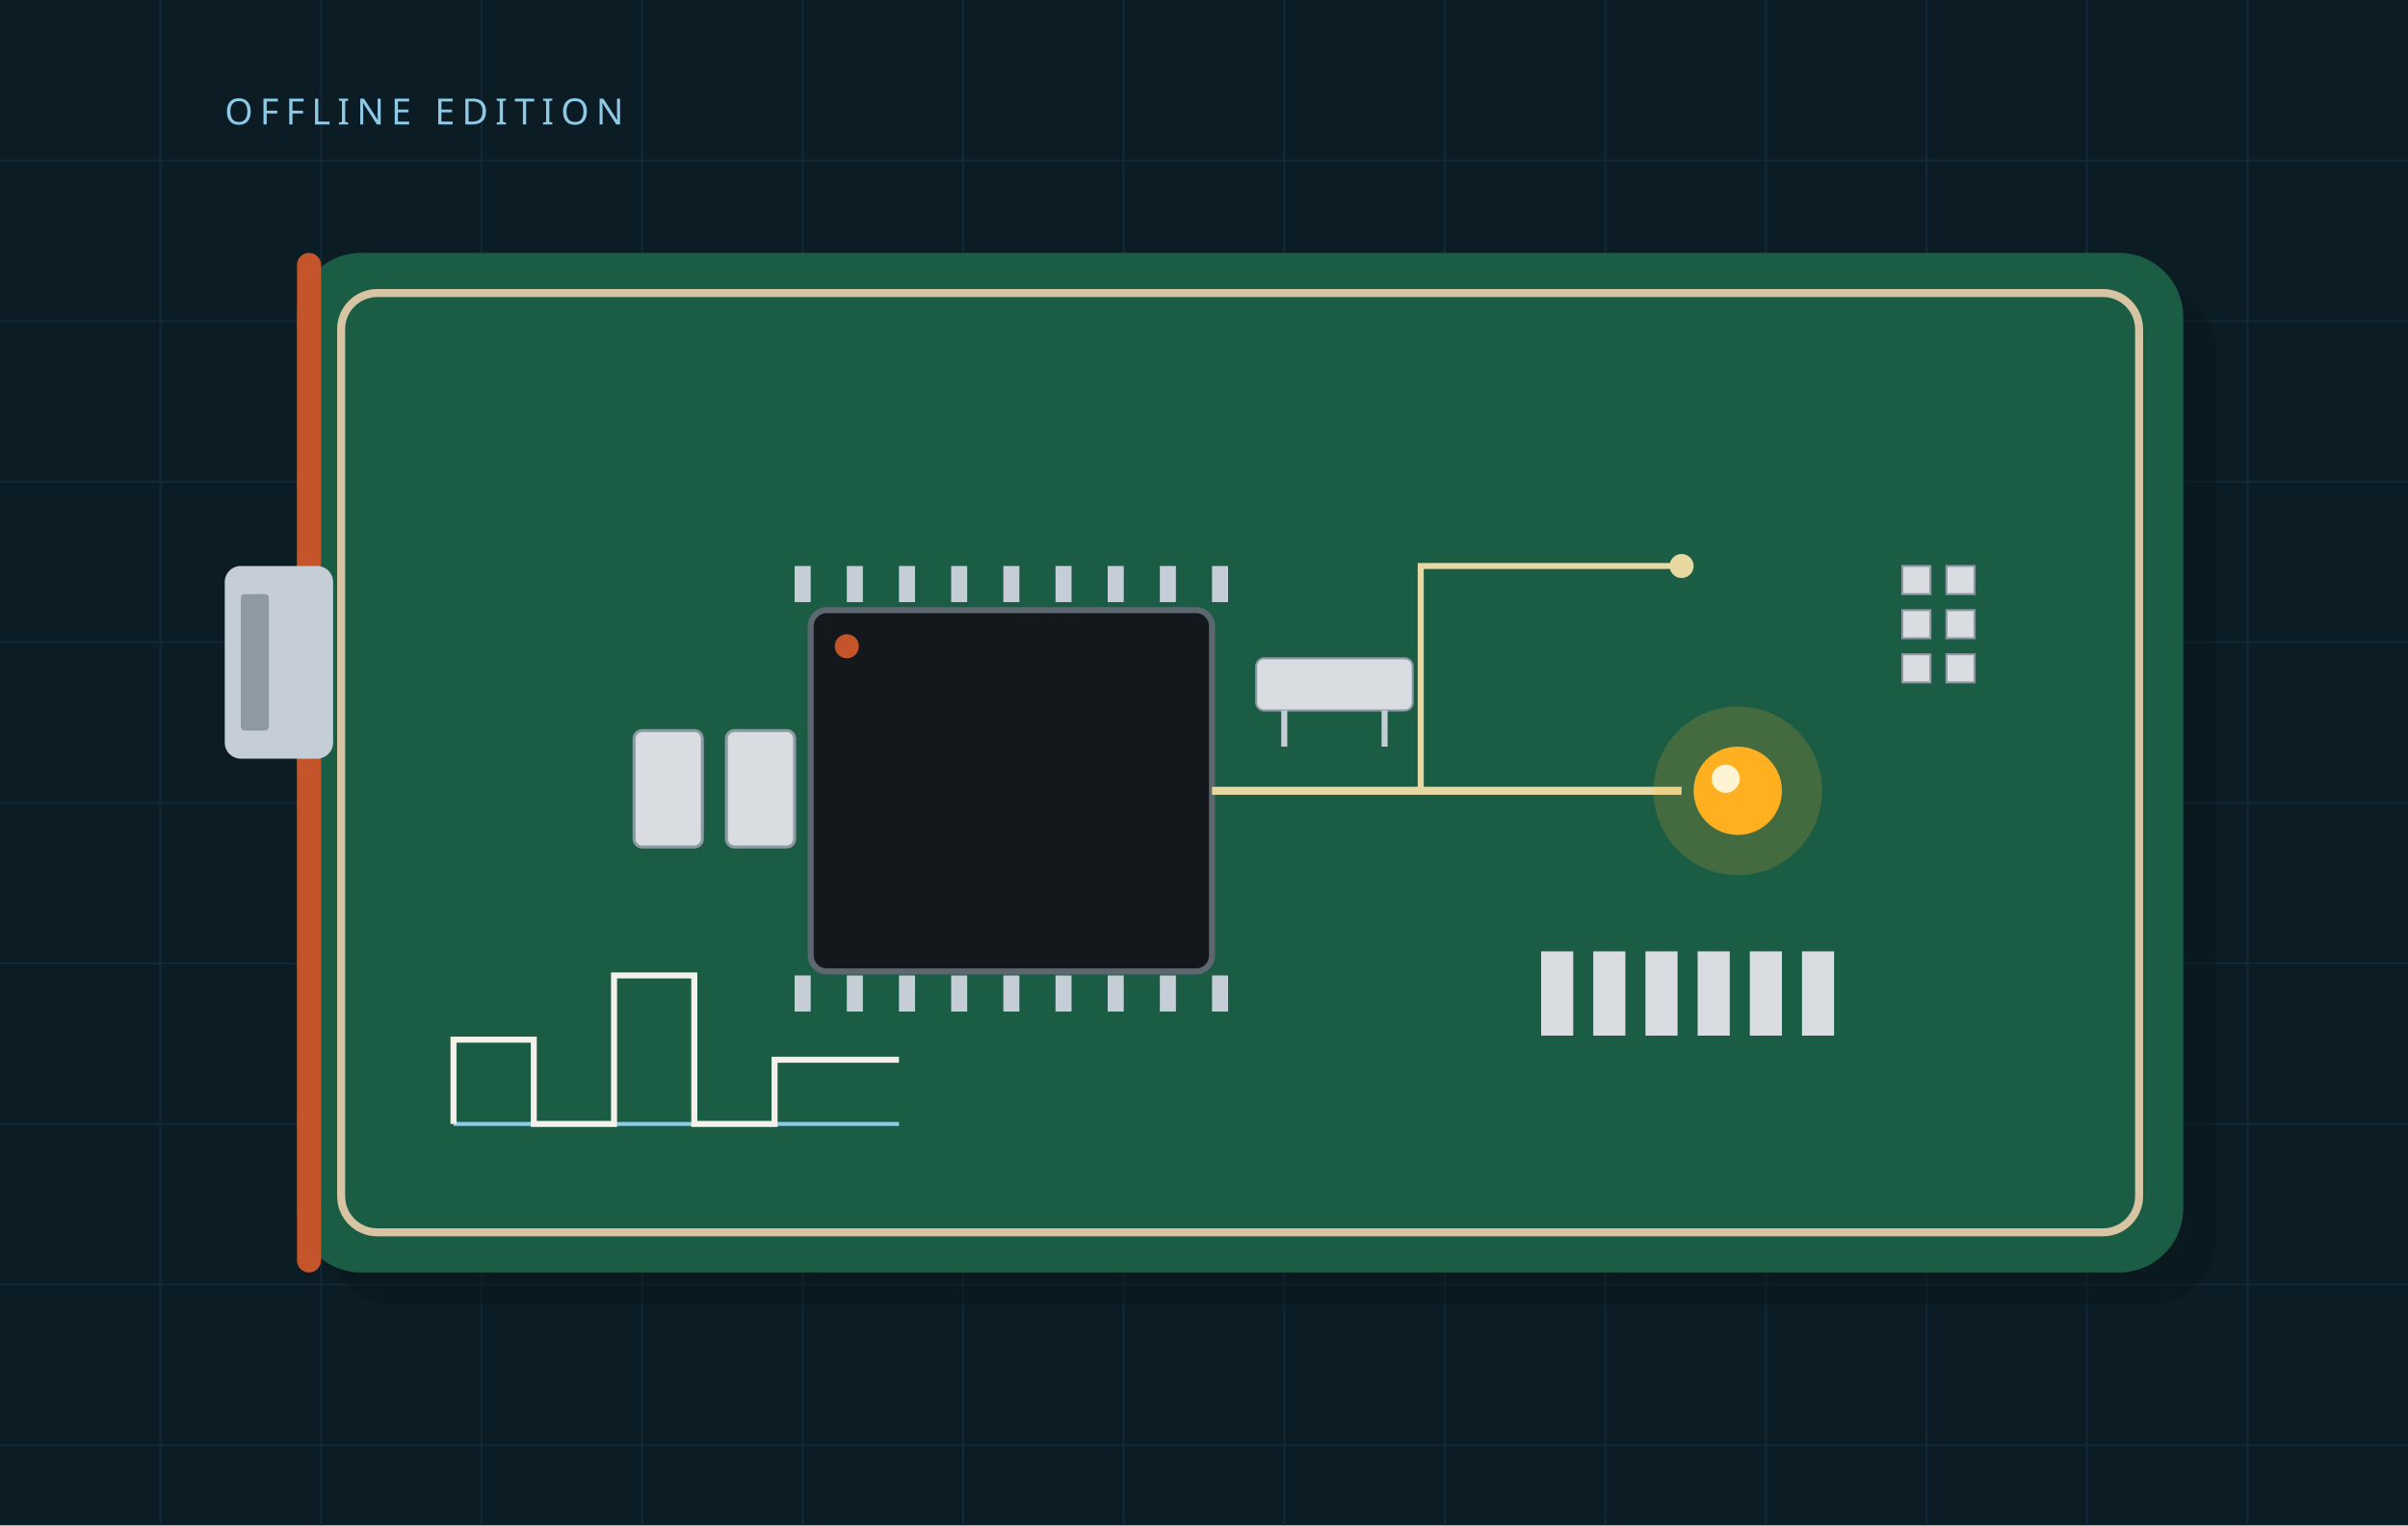
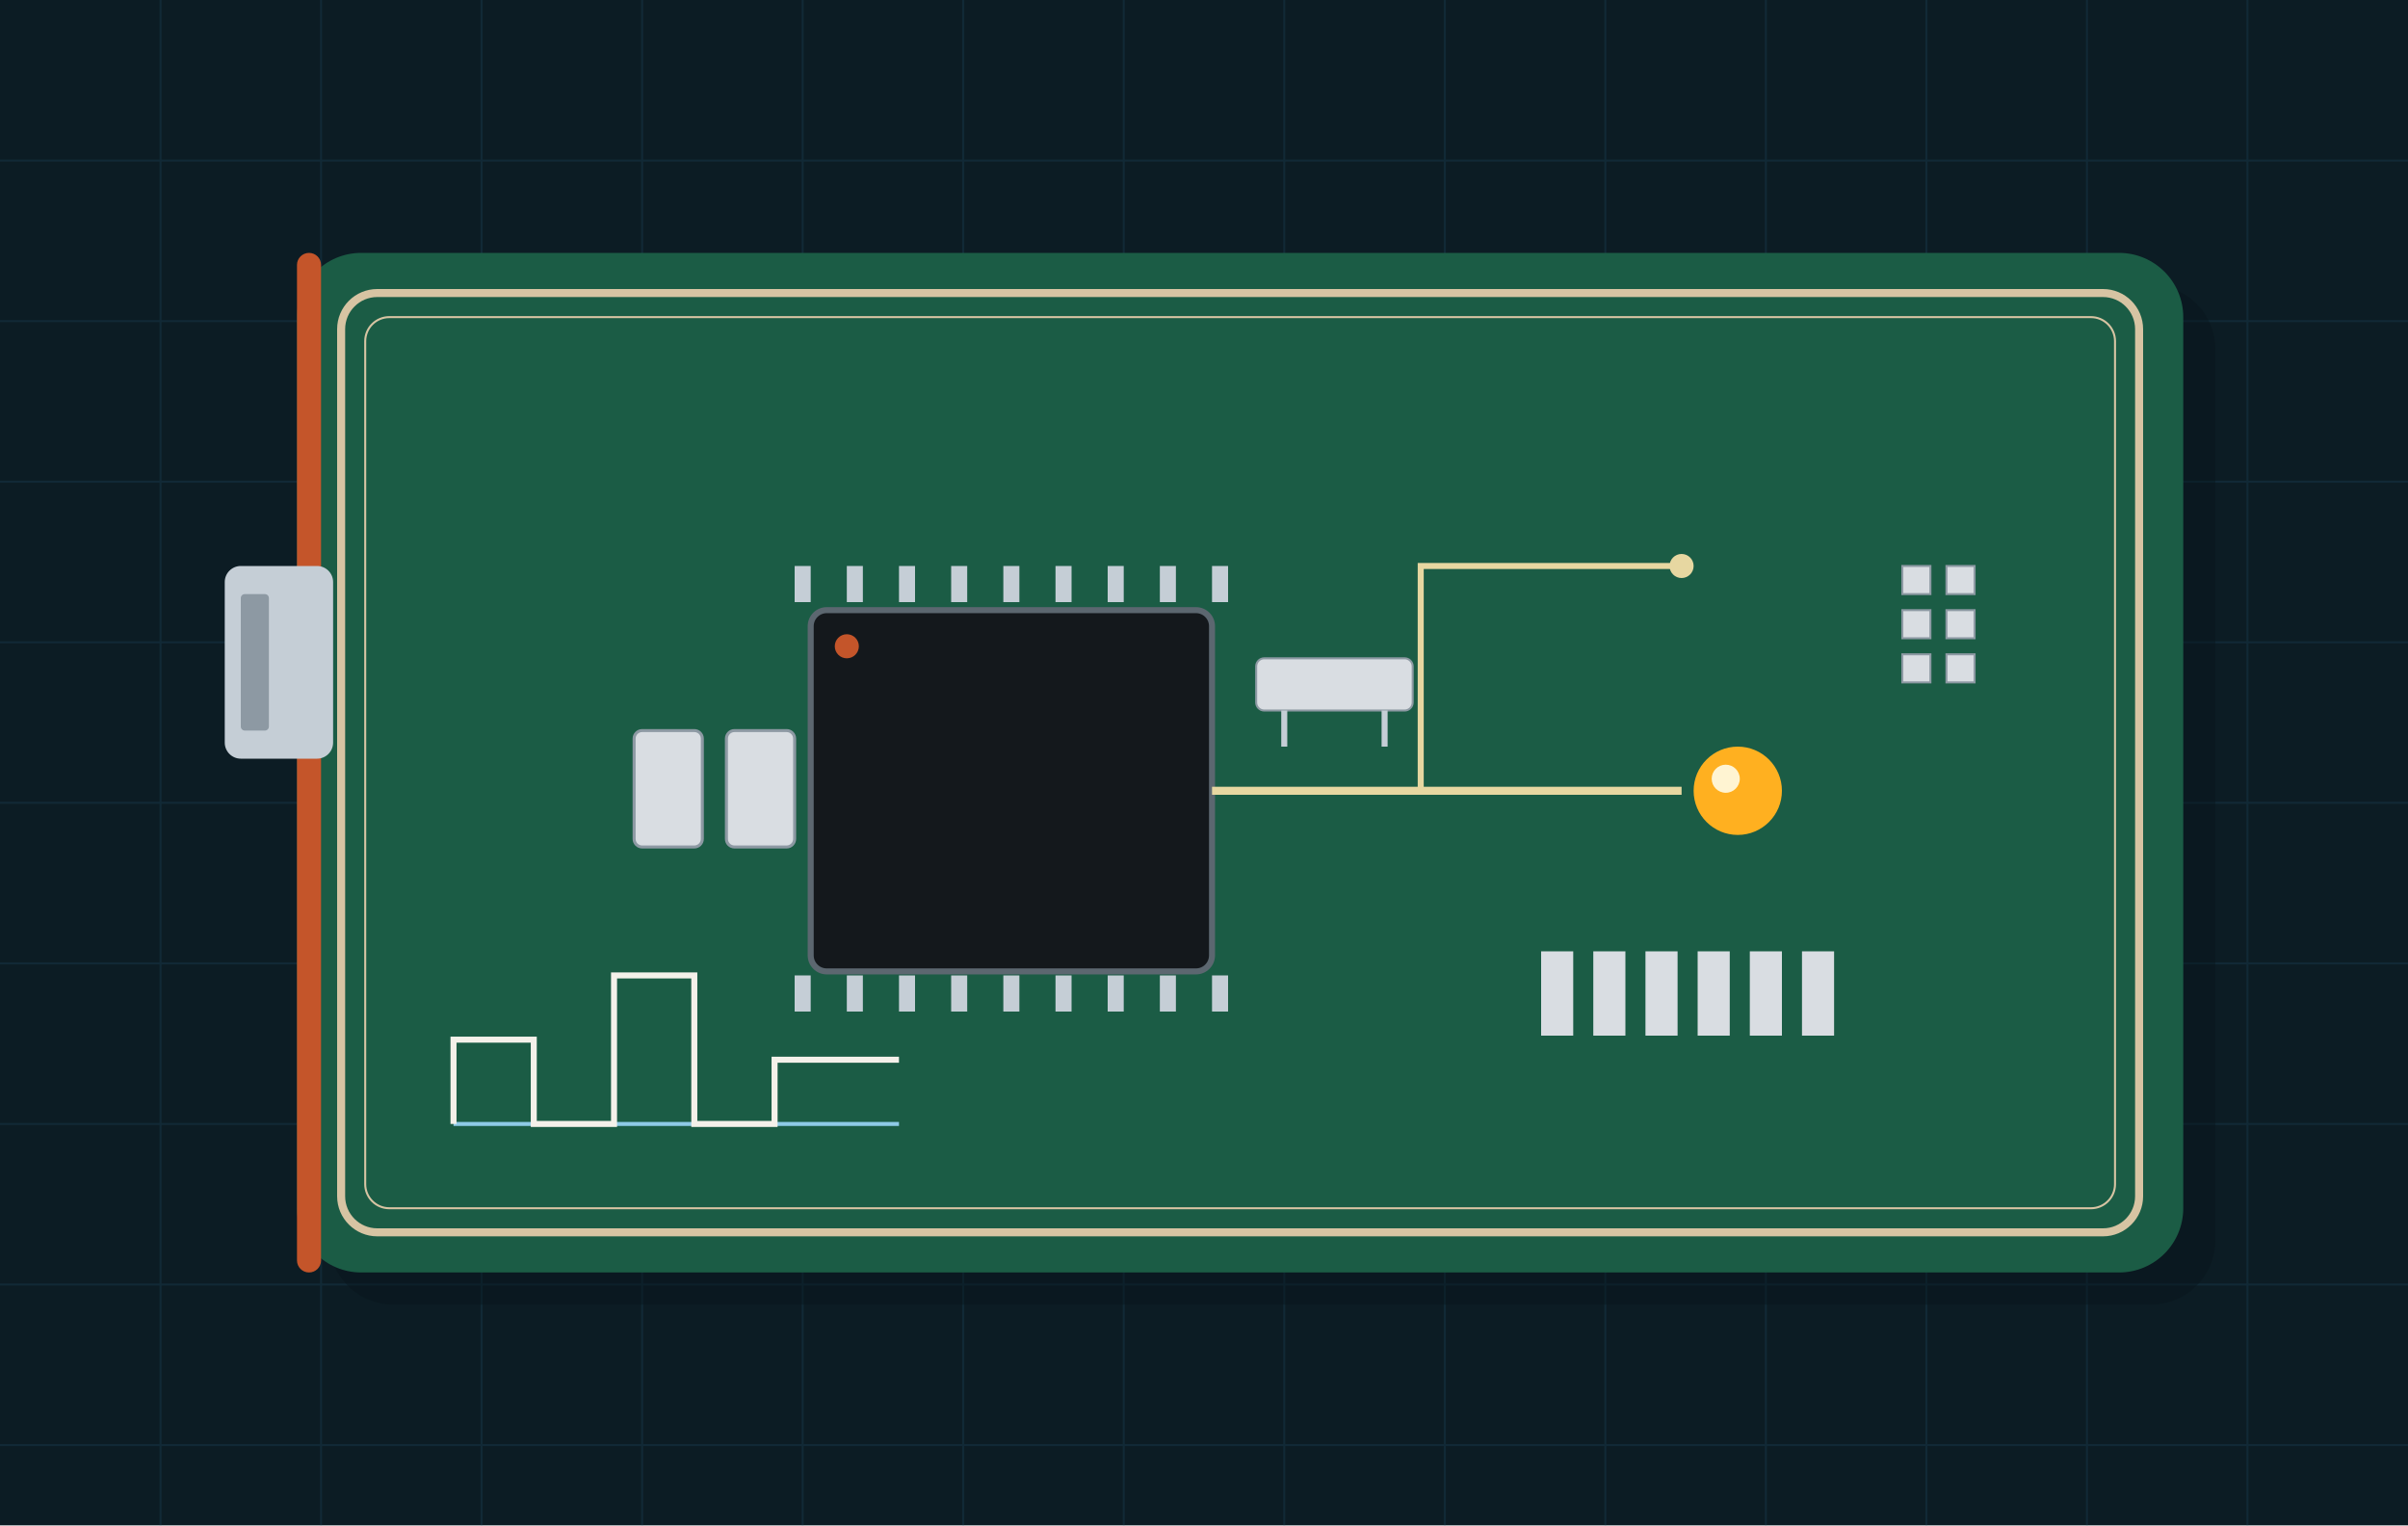
<svg xmlns="http://www.w3.org/2000/svg" viewBox="0 0 1200 760" role="img" aria-label="STM32 board">
  <rect width="1200" height="760" fill="#0c1c24" />
  <g opacity="0.28" stroke="#1e4d63" stroke-width="1">
    <path d="M0 80H1200M0 160H1200M0 240H1200M0 320H1200M0 400H1200M0 480H1200M0 560H1200M0 640H1200M0 720H1200" />
    <path d="M80 0V760M160 0V760M240 0V760M320 0V760M400 0V760M480 0V760M560 0V760M640 0V760M720 0V760M800 0V760M880 0V760M960 0V760M1040 0V760M1120 0V760" />
  </g>
-   <text x="112" y="62" fill="#8ecae6" font-family="ui-sans-serif, sans-serif" font-size="18" letter-spacing="3.5">OFFLINE EDITION</text>
  <g transform="translate(148 114)">
    <rect x="16" y="28" width="940" height="508" rx="32" fill="#07141a" opacity="0.45" />
    <rect x="0" y="12" width="940" height="508" rx="32" fill="#1b5c45" />
    <rect x="0" y="12" width="12" height="508" rx="6" fill="#c4552a" />
    <rect x="22" y="32" width="896" height="468" rx="18" fill="none" stroke="#d7c4a3" stroke-width="4" />
+     <rect x="34" y="44" width="872" height="444" rx="12" fill="none" stroke="#d7c4a3" stroke-width="1" />
    <rect x="-36" y="168" width="54" height="96" rx="8" fill="#c5ced6" />
    <rect x="-28" y="182" width="14" height="68" rx="2" fill="#8d99a3" />
    <g fill="#d9dde2" stroke="#8d99a3" stroke-width="1.5">
      <rect x="168" y="250" width="34" height="58" rx="4" />
      <rect x="214" y="250" width="34" height="58" rx="4" />
    </g>
    <g fill="#c5ced6">
      <rect x="248" y="168" width="8" height="18" />
      <rect x="248" y="372" width="8" height="18" />
      <rect x="274" y="168" width="8" height="18" />
      <rect x="274" y="372" width="8" height="18" />
      <rect x="300" y="168" width="8" height="18" />
      <rect x="300" y="372" width="8" height="18" />
      <rect x="326" y="168" width="8" height="18" />
      <rect x="326" y="372" width="8" height="18" />
      <rect x="352" y="168" width="8" height="18" />
      <rect x="352" y="372" width="8" height="18" />
      <rect x="378" y="168" width="8" height="18" />
      <rect x="378" y="372" width="8" height="18" />
      <rect x="404" y="168" width="8" height="18" />
      <rect x="404" y="372" width="8" height="18" />
      <rect x="430" y="168" width="8" height="18" />
      <rect x="430" y="372" width="8" height="18" />
      <rect x="456" y="168" width="8" height="18" />
      <rect x="456" y="372" width="8" height="18" />
    </g>
    <rect x="256" y="190" width="200" height="180" rx="8" fill="#14181c" stroke="#5c6770" stroke-width="3" />
    <circle cx="274" cy="208" r="6" fill="#c4552a" />
    <rect x="478" y="214" width="78" height="26" rx="4" fill="#d9dde2" stroke="#8d99a3" />
    <path d="M492 240v18M542 240v18" stroke="#c5ced6" stroke-width="3" fill="none" />
    <path d="M456 280H690" fill="none" stroke="#e7d7a1" stroke-width="4" />
    <path d="M560 280V168H690" fill="none" stroke="#e7d7a1" stroke-width="3" />
    <g transform="translate(718 280)">
-       <circle r="42" fill="#ffb020" opacity="0.18" />
      <circle r="22" fill="#ffb020" />
      <circle cx="-6" cy="-6" r="7" fill="#fff4d2" />
    </g>
    <circle cx="690" cy="168" r="6" fill="#e7d7a1" />
    <g fill="#d9dde2">
      <rect x="620" y="360" width="16" height="42" />
      <rect x="646" y="360" width="16" height="42" />
      <rect x="672" y="360" width="16" height="42" />
      <rect x="698" y="360" width="16" height="42" />
      <rect x="724" y="360" width="16" height="42" />
      <rect x="750" y="360" width="16" height="42" />
    </g>
    <g transform="translate(800 168)" fill="#d9dde2" stroke="#8d99a3">
      <rect x="0" y="0" width="14" height="14" />
      <rect x="22" y="0" width="14" height="14" />
      <rect x="0" y="22" width="14" height="14" />
      <rect x="22" y="22" width="14" height="14" />
      <rect x="0" y="44" width="14" height="14" />
      <rect x="22" y="44" width="14" height="14" />
    </g>
    <path d="M78 446H300" stroke="#8ecae6" stroke-width="2" fill="none" />
    <path d="M78 446V404H118V446H158V372H198V446H238V414H300" stroke="#f4f1ea" stroke-width="3" fill="none" />
  </g>
</svg>
